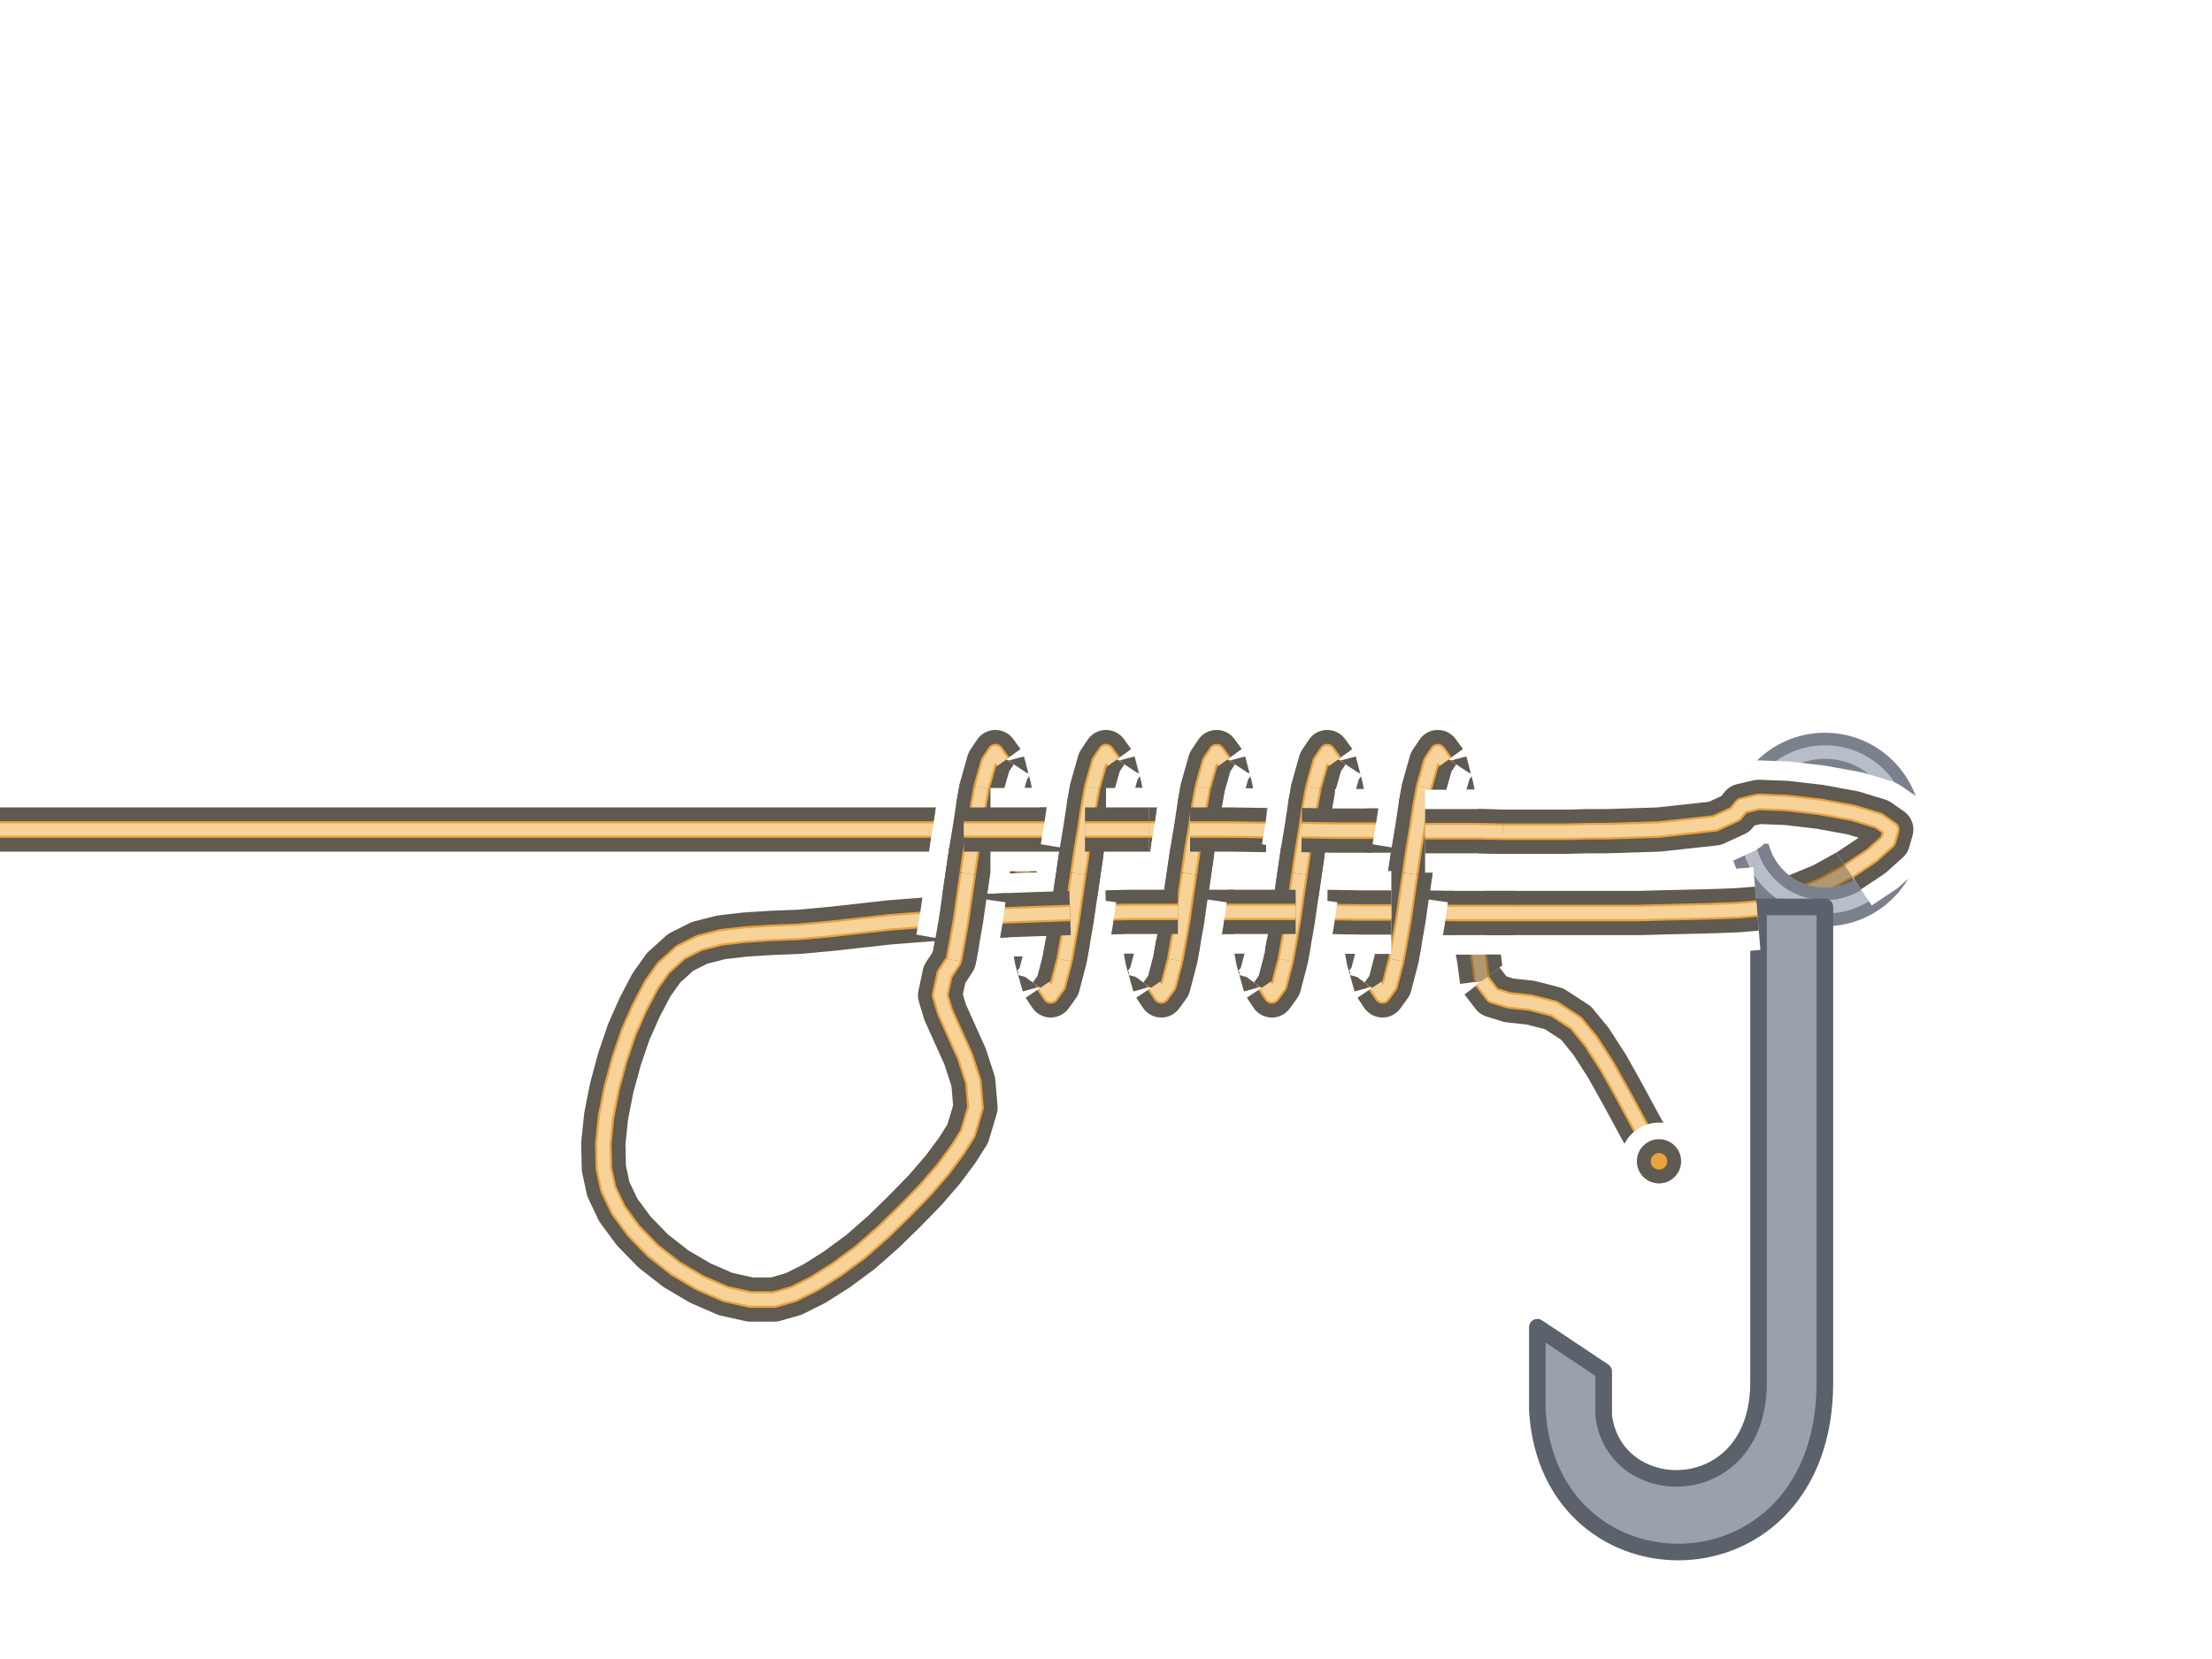
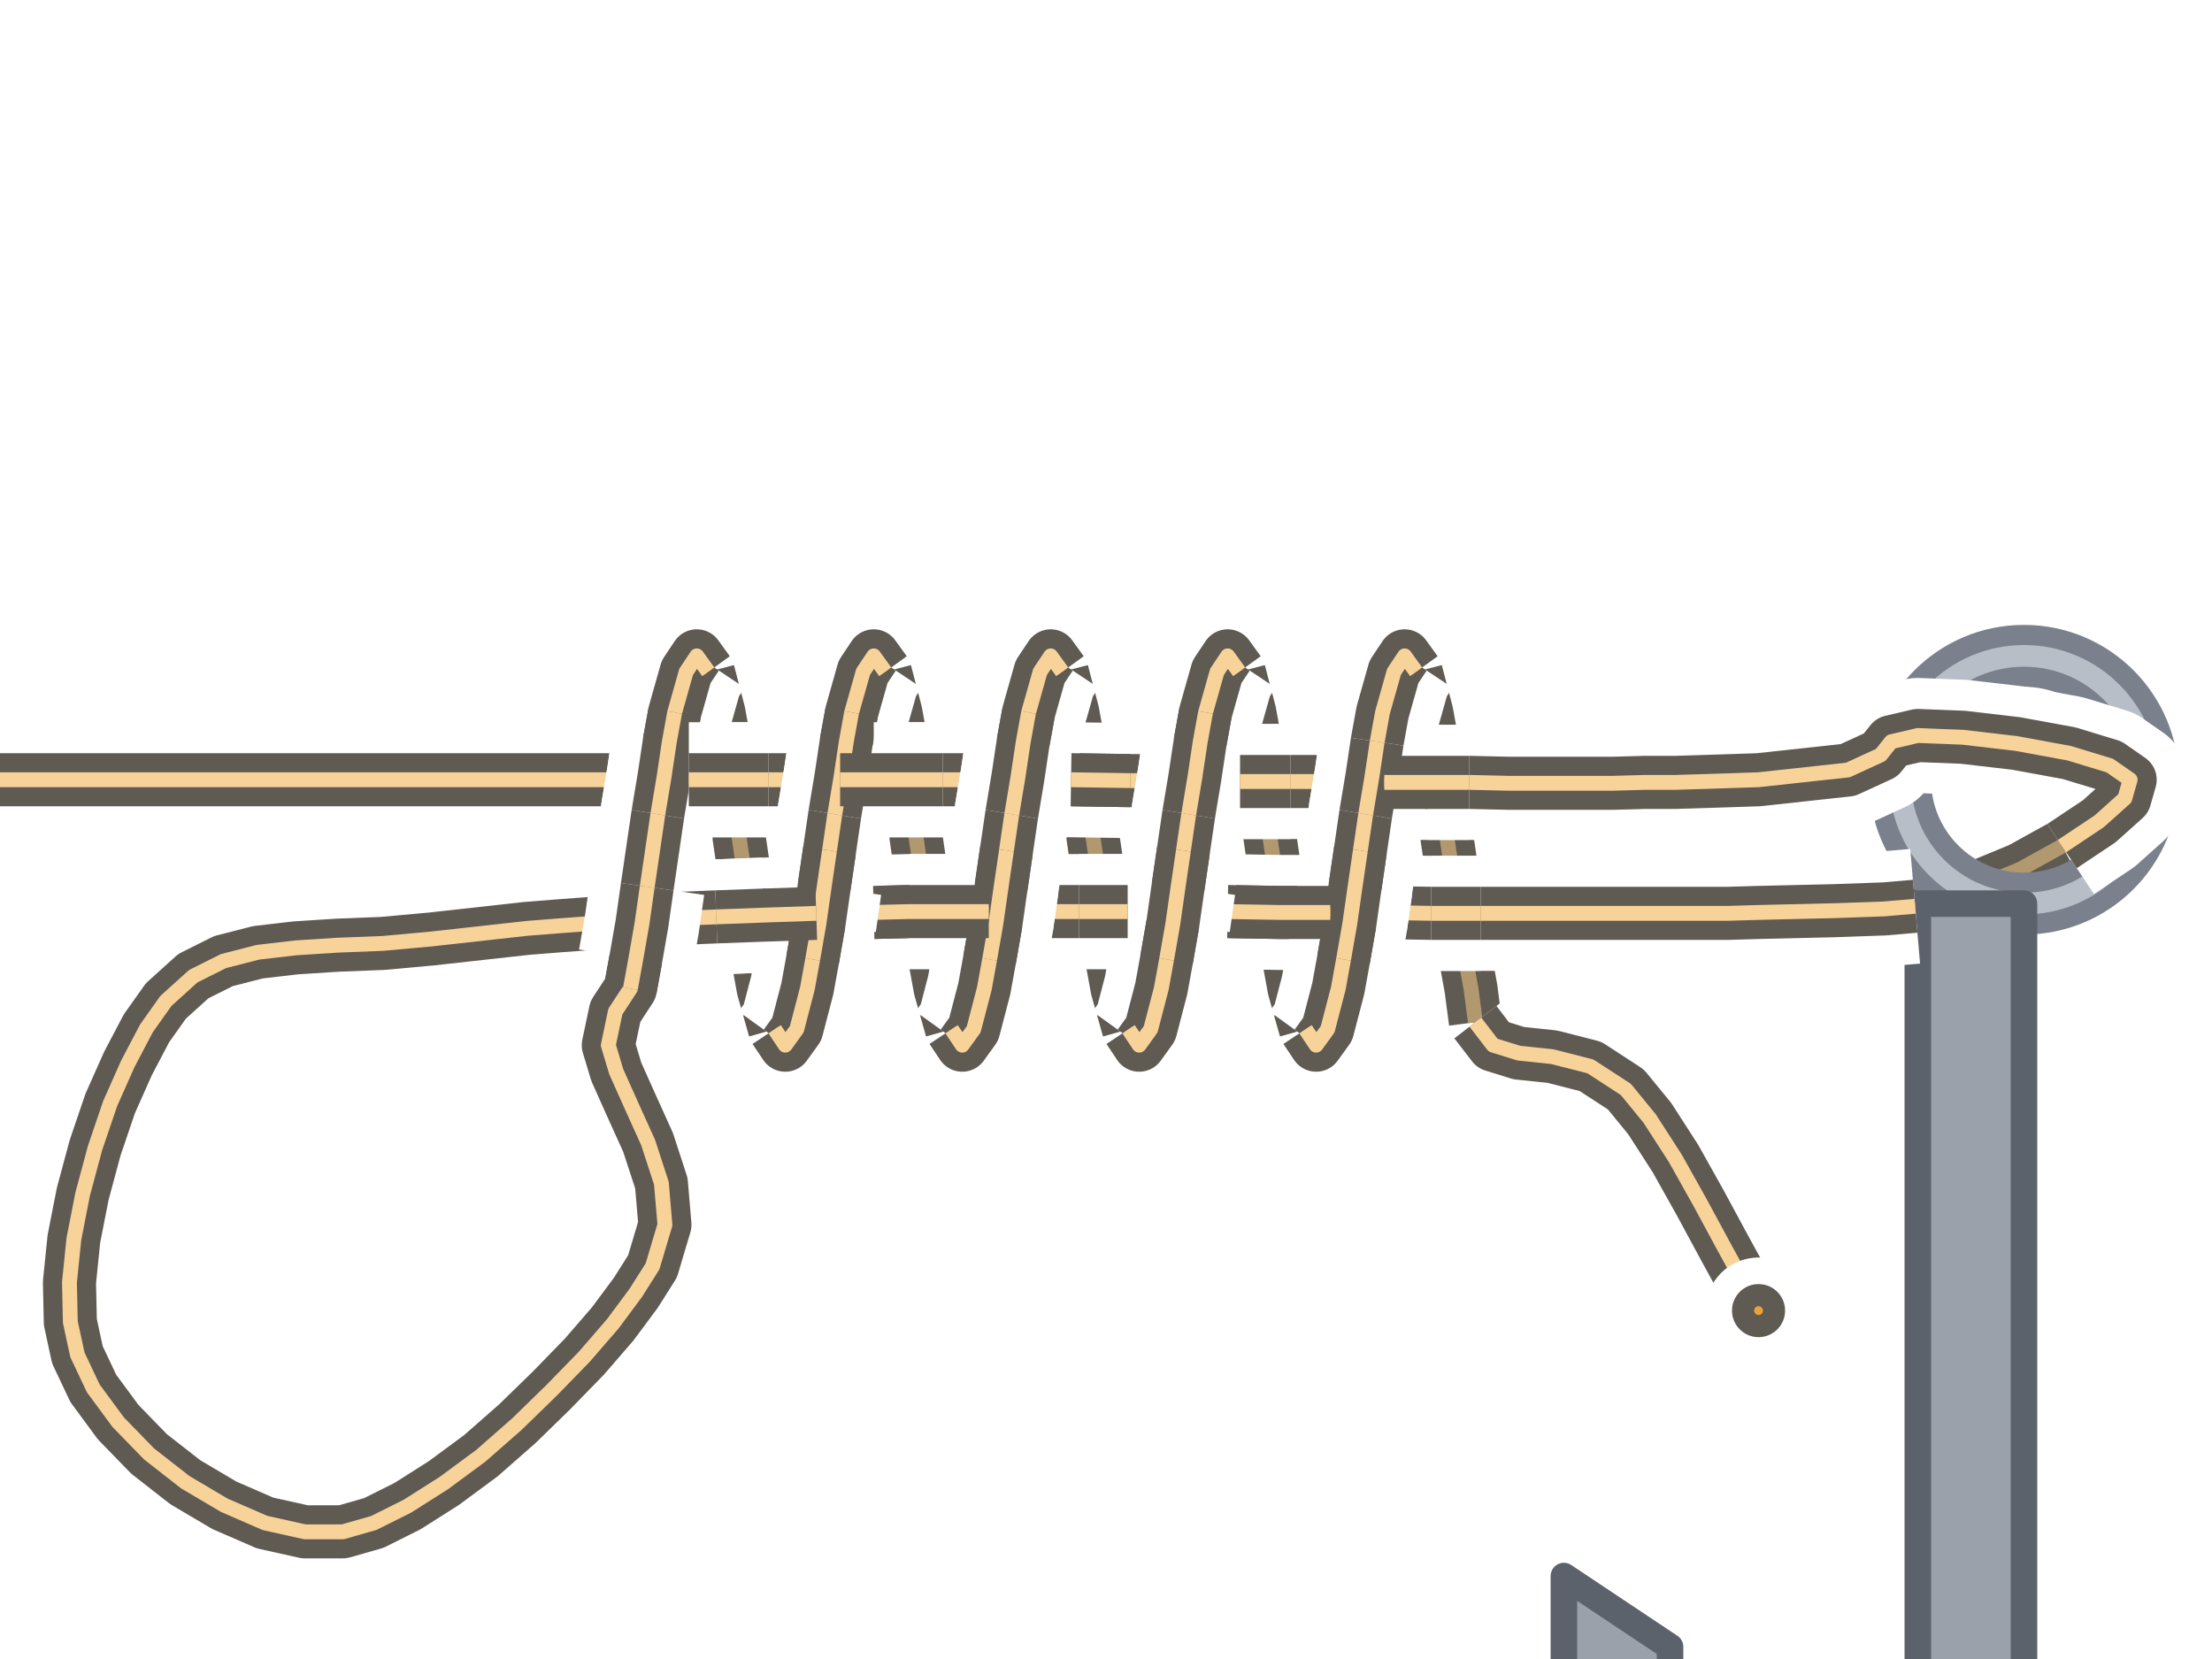
<svg xmlns="http://www.w3.org/2000/svg" viewBox="0 0 400 300" width="400" height="300">
  <defs>
    <path id="p0" d="M334.3 157.5l-4.7 2.6l-4.6 1.9l-2.8 1.1l-2.2 0.7l-2.3 0.5" />
    <path id="p1" d="M181.3 137.8l1.2 4.6l0.6 3.3l0.7 4l0.6 4.2l0.6 4.1l0.6 4.1l0.7 4.2l0.6 4l0.6 3.3l1.3 4.6" />
    <path id="p2" d="M201.3 137.8l1.2 4.6l0.6 3.3l0.7 4l0.6 4.2l0.6 4.1l0.6 4.1l0.7 4.2l0.6 4l0.6 3.3l1.3 4.6" />
    <path id="p3" d="M221.3 137.8l1.2 4.6l0.6 3.3l0.7 4l0.6 4.2l0.6 4.1l0.6 4.1l0.7 4.2l0.6 4l0.6 3.3l1.3 4.6" />
    <path id="p4" d="M241.3 137.8l1.2 4.6l0.6 3.3l0.7 4l0.6 4.2l0.6 4.1l0.6 4.1l0.7 4.2l0.6 4l0.6 3.3l1.3 4.6" />
    <path id="p5" d="M261.3 137.8l1.2 4.6l0.6 3.3l0.7 4l0.6 4.2l0.6 4.1l0.6 4.1l0.7 4.2l0.6 4l0.6 3.3l0.5 3.8" />
    <path id="p6" d="M-20 150l2.6 0l3 0l3.1 0l3.5 0l3.7 0l3.9 0l4.1 0l4.3 0l4.6 0l4.7 0l4.8 0l5.1 0l5.2 0l5.3 0l5.4 0l5.6 0l5.6 0l5.7 0l5.8 0l5.9 0l5.9 0l6 0l5.9 0l6 0l6 0l6 0l6 0l5.9 0l5.9 0l5.8 0l5.7 0l5.7 0l5.6 0l5.5 0l5.3 0l5.2 0l5.1 0l4.9 0l4.8 0l4.6 0l4.4 0l4.2 0l3.9 0l3.8 0l7.8 0l7.4 0l7.1 0l6.7 0.1l6.4 0l6 0.1l5.7 0l5.5 0l5.1 0.1l4.9 0l4.7 0l4.4 0.1l4.1 0l4 0l3.8 0l3.6-0.1l3.4 0l3.3-0.1l3.1-0.1l3-0.1l10.1-1.1l3.7-1.7l1.2-1.5l3-0.7l5.1 0.2l6 0.7l6 1.1l4.6 1.4l2.3 1.6l-0.6 2.1l-2.9 2.6l-4.2 2.8" />
    <path id="p7" d="M317.7 164.3l-3.5 0.3l-5.6 0.2l-8.6 0.2l-3.4 0.1l-3.8 0l-4.2 0l-4.6 0l-4.9 0l-5.2 0l-5.3 0l-5.6 0l-5.7-0.1l-5.7 0l-5.8 0l-5.8-0.1l-5.7 0l-5.6 0l-5.5 0l-5.2 0l-5 0l-4.7 0l-4.3 0l-4 0.1l-6.5 0.1l-5.9 0.2l-5.4 0.2l-4.9 0.2l-4.5 0.2l-4.2 0.3l-4 0.3l-3.8 0.3l-3.6 0.4l-3.6 0.4l-3.6 0.4l-5.5 0.5l-5.1 0.2l-4.7 0.3l-4.3 0.5l-3.9 1l-3.4 1.7l-3.1 2.8l-2.2 3.1l-2.1 4l-2 4.5l-1.7 5l-1.4 5.2l-1 5.1l-0.5 4.9l0.1 4.5l0.8 3.7l1.8 3.8l2.8 3.8l3.5 3.6l4.1 3.2l4.4 2.6l4.6 2l4.5 1l4.3 0l3.5-1l3.8-1.9l4.1-2.6l4.2-3.1l4.1-3.6l3.9-3.8l3.7-3.8l3.2-3.7l2.6-3.5l1.9-3l1.4-4.7l-0.4-4.7l-1.5-4.6l-1.9-4.2l-1.7-3.8l-0.9-3l0.8-3.8l1.7-2.6l0.6-3.3l0.7-4l0.6-4.2l0.6-4.1l0.6-4.1l0.7-4.2l0.6-4l0.6-3.3l1.3-4.6l1.2-1.8l1.3 1.8" />
    <path id="p8" d="M188.8 178.2l1.2 1.8l1.3-1.8l1.2-4.6l0.6-3.3l0.7-4l0.6-4.2l0.6-4.1l0.6-4.1l0.7-4.2l0.6-4l0.6-3.3l1.3-4.6l1.2-1.8l1.3 1.8" />
    <path id="p9" d="M208.8 178.2l1.2 1.8l1.3-1.8l1.2-4.6l0.6-3.3l0.7-4l0.6-4.2l0.6-4.1l0.6-4.1l0.7-4.2l0.6-4l0.6-3.3l1.3-4.6l1.2-1.8l1.3 1.8" />
    <path id="p10" d="M228.8 178.2l1.2 1.8l1.3-1.8l1.2-4.6l0.6-3.3l0.7-4l0.6-4.2l0.6-4.1l0.6-4.1l0.7-4.2l0.6-4l0.6-3.3l1.3-4.6l1.2-1.8l1.3 1.8" />
    <path id="p11" d="M248.8 178.2l1.2 1.8l1.3-1.8l1.2-4.6l0.6-3.3l0.7-4l0.6-4.2l0.6-4.1l0.6-4.1l0.7-4.2l0.6-4l0.6-3.3l1.3-4.6l1.2-1.8l1.3 1.8" />
    <path id="p12" d="M268 177.4l2 2.6l2.9 0.9l3.8 0.4l4.3 1.1l4 2.6l2.7 3.3l2.9 4.5l2.8 5l2.7 5l2.3 4.2l1.6 3" />
-     <path id="p13" d="M175 158l0.6-4.1l0.7-4.2l0.6-4l0.6-3.3" />
+     <path id="p13" d="M175.6 153.9l0.7-4.2l0.6-4l0.6-3.3" />
    <path id="p14" d="M175.6 153.9l0.7-4.2l0.6-4" />
-     <path id="p15" d="M174.3 150l4.8 0l4.6 0l4.4 0l4.2 0" />
+     <path id="p15" d="M179.1 150l4.6 0l4.4 0" />
    <path id="p16" d="M179.1 150l4.6 0l4.4 0" />
-     <path id="p17" d="M195 158l0.6-4.1l0.7-4.2l0.6-4l0.6-3.3" />
+     <path id="p17" d="M195.6 153.9l0.7-4.2l0.6-4l0.6-3.3" />
    <path id="p18" d="M195.6 153.9l0.7-4.2l0.6-4" />
    <path id="p19" d="M196.2 150l3.8 0l7.8 0" />
    <path id="p20" d="M200 150l7.8 0" />
-     <path id="p21" d="M215 158l0.6-4.1l0.7-4.2l0.6-4l0.6-3.3" />
+     <path id="p21" d="M215.6 153.9l0.7-4.2l0.6-4l0.6-3.3" />
    <path id="p22" d="M215.6 153.9l0.7-4.2l0.6-4" />
-     <path id="p23" d="M215.2 150l7.1 0l6.7 0.1" />
-     <path id="p24" d="M222.3 150l6.7 0.1" />
-     <path id="p25" d="M235 158l0.6-4.1l0.7-4.2l0.6-4l0.6-3.3" />
-     <path id="p26" d="M235.6 153.9l0.7-4.2l0.6-4" />
-     <path id="p27" d="M235.4 150.1l6 0.1l5.7 0l5.5 0" />
-     <path id="p28" d="M241.4 150.2l5.7 0" />
-     <path id="p29" d="M255 158l0.6-4.1l0.7-4.2l0.6-4l0.6-3.3" />
-     <path id="p30" d="M255.6 153.9l0.7-4.2l0.6-4" />
-     <path id="p31" d="M257.7 150.3l4.9 0l4.7 0l4.4 0.1" />
-     <path id="p32" d="M257.7 150.3l4.9 0l4.7 0" />
-     <path id="p33" d="M273.9 165.1l-5.3 0l-5.6 0l-5.7-0.1" />
-     <path id="p34" d="M268.6 165.1l-5.6 0" />
-     <path id="p35" d="M252.5 173.6l0.6-3.3l0.7-4l0.6-4.2l0.6-4.1" />
-     <path id="p36" d="M253.1 170.3l0.7-4l0.6-4.2" />
-     <path id="p37" d="M251.6 165l-5.8 0l-5.8-0.1" />
-     <path id="p38" d="M251.6 165l-5.8 0l-5.8-0.1" />
-     <path id="p39" d="M232.5 173.6l0.6-3.3l0.7-4l0.6-4.2l0.6-4.1" />
-     <path id="p40" d="M233.1 170.3l0.7-4l0.6-4.2" />
-     <path id="p41" d="M234.3 164.9l-5.6 0l-5.5 0l-5.2 0" />
-     <path id="p42" d="M228.7 164.9l-5.5 0" />
-     <path id="p43" d="M212.5 173.6l0.6-3.3l0.7-4l0.6-4.2l0.6-4.1" />
-     <path id="p44" d="M213.1 170.3l0.7-4l0.6-4.2" />
-     <path id="p45" d="M213 164.9l-4.7 0l-4.3 0l-4 0.1" />
-     <path id="p46" d="M208.3 164.9l-4.3 0l-4 0.1" />
-     <path id="p47" d="M192.5 173.6l0.6-3.3l0.7-4l0.6-4.2l0.6-4.1" />
-     <path id="p48" d="M193.1 170.3l0.7-4l0.6-4.2" />
-     <path id="p49" d="M193.5 165.1l-5.9 0.2l-5.4 0.2l-4.9 0.2" />
-     <path id="p50" d="M187.6 165.3l-5.4 0.2" />
-     <path id="p51" d="M172.5 173.6l0.6-3.3l0.7-4l0.6-4.2l0.6-4.1" />
-     <path id="p52" d="M173.1 170.3l0.7-4l0.6-4.2" />
+     <path id="p23" d="M222.3 150l6.7 0.1" />
+     <path id="p24" d="M235.6 153.9l0.7-4.2l0.6-4l0.6-3.3" />
+     <path id="p25" d="M235.6 153.9l0.7-4.2l0.6-4" />
+     <path id="p26" d="M241.4 150.2l5.7 0" />
+     <path id="p27" d="M241.4 150.2l5.7 0" />
+     <path id="p28" d="M255.6 153.9l0.7-4.2l0.6-4" />
+     <path id="p29" d="M255.6 153.9l0.7-4.2l0.6-4" />
+     <path id="p30" d="M257.7 150.3l4.9 0l4.7 0" />
+     <path id="p31" d="M262.6 150.3l4.7 0" />
+     <path id="p32" d="M268.6 165.1l-5.6 0" />
+     <path id="p33" d="M268.6 165.1l-5.6 0" />
+     <path id="p34" d="M253.1 170.3l0.7-4l0.6-4.2l0.6-4.1" />
+     <path id="p35" d="M253.8 166.3l0.6-4.2" />
+     <path id="p36" d="M251.6 165l-5.8 0l-5.8-0.1" />
+     <path id="p37" d="M233.1 170.3l0.7-4l0.6-4.2l0.6-4.1" />
+     <path id="p38" d="M233.8 166.3l0.6-4.2" />
+     <path id="p39" d="M228.7 164.9l-5.5 0" />
+     <path id="p40" d="M228.7 164.9l-5.5 0" />
+     <path id="p41" d="M213.1 170.3l0.7-4l0.6-4.2l0.6-4.1" />
+     <path id="p42" d="M213.8 166.3l0.6-4.2" />
+     <path id="p43" d="M213 164.9l-4.7 0l-4.3 0l-4 0.1" />
+     <path id="p44" d="M208.3 164.9l-4.3 0" />
+     <path id="p45" d="M193.1 170.3l0.7-4l0.6-4.2l0.6-4.1" />
+     <path id="p46" d="M193.8 166.3l0.6-4.2" />
+     <path id="p47" d="M193.5 165.1l-5.9 0.2l-5.4 0.2" />
+     <path id="p48" d="M187.6 165.3l-5.4 0.2" />
+     <path id="p49" d="M172.5 173.6l0.6-3.3l0.7-4l0.6-4.2" />
+     <path id="p50" d="M173.1 170.3l0.7-4l0.6-4.2" />
  </defs>
  <rect width="100%" height="100%" fill="#ffffff" />
-   <g fill="none" stroke-linejoin="round">
-     <use href="#p0" stroke="#ffffff" stroke-width="15" />
-     <use href="#p0" stroke="#5f5a52" stroke-width="8" />
-     <use href="#p0" stroke="#a7752c" stroke-width="3" />
-     <use href="#p0" stroke="#b2986f" stroke-width="2.24" />
-     <use href="#p1" stroke="#ffffff" stroke-width="15" />
-     <use href="#p1" stroke="#5f5a52" stroke-width="8" />
-     <use href="#p1" stroke="#a7752c" stroke-width="3" />
-     <use href="#p1" stroke="#b2986f" stroke-width="2.24" />
-     <use href="#p2" stroke="#ffffff" stroke-width="15" />
-     <use href="#p2" stroke="#5f5a52" stroke-width="8" />
-     <use href="#p2" stroke="#a7752c" stroke-width="3" />
-     <use href="#p2" stroke="#b2986f" stroke-width="2.24" />
-     <use href="#p3" stroke="#ffffff" stroke-width="15" />
-     <use href="#p3" stroke="#5f5a52" stroke-width="8" />
-     <use href="#p3" stroke="#a7752c" stroke-width="3" />
-     <use href="#p3" stroke="#b2986f" stroke-width="2.24" />
-     <use href="#p4" stroke="#ffffff" stroke-width="15" />
-     <use href="#p4" stroke="#5f5a52" stroke-width="8" />
-     <use href="#p4" stroke="#a7752c" stroke-width="3" />
-     <use href="#p4" stroke="#b2986f" stroke-width="2.24" />
-     <use href="#p5" stroke="#ffffff" stroke-width="15" />
-     <use href="#p5" stroke="#5f5a52" stroke-width="8" />
-     <use href="#p5" stroke="#a7752c" stroke-width="3" />
-     <use href="#p5" stroke="#b2986f" stroke-width="2.24" />
+   <g fill="none" stroke-linejoin="round" transform="translate(270 165) scale(1.6) translate(-270 -165)">
+     <use href="#p0" stroke="#ffffff" stroke-width="13" />
+     <use href="#p0" stroke="#5f5a52" stroke-width="6" />
+     <use href="#p0" stroke="#a7752c" stroke-width="1" />
+     <use href="#p0" stroke="#b2986f" stroke-width="1.68" />
+     <use href="#p1" stroke="#ffffff" stroke-width="13" />
+     <use href="#p1" stroke="#5f5a52" stroke-width="6" />
+     <use href="#p1" stroke="#a7752c" stroke-width="1" />
+     <use href="#p1" stroke="#b2986f" stroke-width="1.68" />
+     <use href="#p2" stroke="#ffffff" stroke-width="13" />
+     <use href="#p2" stroke="#5f5a52" stroke-width="6" />
+     <use href="#p2" stroke="#a7752c" stroke-width="1" />
+     <use href="#p2" stroke="#b2986f" stroke-width="1.68" />
+     <use href="#p3" stroke="#ffffff" stroke-width="13" />
+     <use href="#p3" stroke="#5f5a52" stroke-width="6" />
+     <use href="#p3" stroke="#a7752c" stroke-width="1" />
+     <use href="#p3" stroke="#b2986f" stroke-width="1.68" />
+     <use href="#p4" stroke="#ffffff" stroke-width="13" />
+     <use href="#p4" stroke="#5f5a52" stroke-width="6" />
+     <use href="#p4" stroke="#a7752c" stroke-width="1" />
+     <use href="#p4" stroke="#b2986f" stroke-width="1.68" />
+     <use href="#p5" stroke="#ffffff" stroke-width="13" />
+     <use href="#p5" stroke="#5f5a52" stroke-width="6" />
+     <use href="#p5" stroke="#a7752c" stroke-width="1" />
+     <use href="#p5" stroke="#b2986f" stroke-width="1.68" />
    <circle cx="330" cy="150" r="14" fill="none" stroke="#7b818c" stroke-width="7" />
    <circle cx="330" cy="150" r="14" fill="none" stroke="#b8bec8" stroke-width="2.45" />
    <path d="M330 164 L330 250 C330 290 280 290 278 255 L278 240 L290 248 L290 256 C292 272 318 272 318 250 L318 164 Z" fill="#9aa1ab" stroke="#5c626b" stroke-width="3" />
-     <use href="#p6" stroke="#ffffff" stroke-width="15" />
-     <use href="#p6" stroke="#5f5a52" stroke-width="8" />
-     <use href="#p6" stroke="#e8a33d" stroke-width="3" />
-     <use href="#p6" stroke="#f7d39a" stroke-width="2.24" />
-     <use href="#p7" stroke="#ffffff" stroke-width="15" />
-     <use href="#p7" stroke="#5f5a52" stroke-width="8" />
-     <use href="#p7" stroke="#e8a33d" stroke-width="3" />
-     <use href="#p7" stroke="#f7d39a" stroke-width="2.24" />
-     <use href="#p8" stroke="#ffffff" stroke-width="15" />
-     <use href="#p8" stroke="#5f5a52" stroke-width="8" />
-     <use href="#p8" stroke="#e8a33d" stroke-width="3" />
-     <use href="#p8" stroke="#f7d39a" stroke-width="2.24" />
-     <use href="#p9" stroke="#ffffff" stroke-width="15" />
-     <use href="#p9" stroke="#5f5a52" stroke-width="8" />
-     <use href="#p9" stroke="#e8a33d" stroke-width="3" />
-     <use href="#p9" stroke="#f7d39a" stroke-width="2.24" />
-     <use href="#p10" stroke="#ffffff" stroke-width="15" />
-     <use href="#p10" stroke="#5f5a52" stroke-width="8" />
-     <use href="#p10" stroke="#e8a33d" stroke-width="3" />
-     <use href="#p10" stroke="#f7d39a" stroke-width="2.24" />
-     <use href="#p11" stroke="#ffffff" stroke-width="15" />
-     <use href="#p11" stroke="#5f5a52" stroke-width="8" />
-     <use href="#p11" stroke="#e8a33d" stroke-width="3" />
-     <use href="#p11" stroke="#f7d39a" stroke-width="2.24" />
-     <use href="#p12" stroke="#ffffff" stroke-width="15" />
-     <use href="#p12" stroke="#5f5a52" stroke-width="8" />
-     <use href="#p12" stroke="#e8a33d" stroke-width="3" />
-     <use href="#p12" stroke="#f7d39a" stroke-width="2.24" />
-     <circle cx="300" cy="210" r="7" fill="#ffffff" />
-     <circle cx="300" cy="210" r="4" fill="#5f5a52" />
-     <circle cx="300" cy="210" r="1.5" fill="#e8a33d" />
-     <use href="#p14" stroke="#ffffff" stroke-width="15" />
-     <use href="#p13" stroke="#5f5a52" stroke-width="8" />
-     <use href="#p13" stroke="#e8a33d" stroke-width="3" />
-     <use href="#p13" stroke="#f7d39a" stroke-width="2.24" />
-     <use href="#p16" stroke="#ffffff" stroke-width="15" />
-     <use href="#p15" stroke="#5f5a52" stroke-width="8" />
-     <use href="#p15" stroke="#e8a33d" stroke-width="3" />
-     <use href="#p15" stroke="#f7d39a" stroke-width="2.24" />
-     <use href="#p18" stroke="#ffffff" stroke-width="15" />
-     <use href="#p17" stroke="#5f5a52" stroke-width="8" />
-     <use href="#p17" stroke="#e8a33d" stroke-width="3" />
-     <use href="#p17" stroke="#f7d39a" stroke-width="2.24" />
-     <use href="#p20" stroke="#ffffff" stroke-width="15" />
-     <use href="#p19" stroke="#5f5a52" stroke-width="8" />
-     <use href="#p19" stroke="#e8a33d" stroke-width="3" />
-     <use href="#p19" stroke="#f7d39a" stroke-width="2.24" />
-     <use href="#p22" stroke="#ffffff" stroke-width="15" />
-     <use href="#p21" stroke="#5f5a52" stroke-width="8" />
-     <use href="#p21" stroke="#e8a33d" stroke-width="3" />
-     <use href="#p21" stroke="#f7d39a" stroke-width="2.24" />
-     <use href="#p24" stroke="#ffffff" stroke-width="15" />
-     <use href="#p23" stroke="#5f5a52" stroke-width="8" />
-     <use href="#p23" stroke="#e8a33d" stroke-width="3" />
-     <use href="#p23" stroke="#f7d39a" stroke-width="2.24" />
-     <use href="#p26" stroke="#ffffff" stroke-width="15" />
-     <use href="#p25" stroke="#5f5a52" stroke-width="8" />
-     <use href="#p25" stroke="#e8a33d" stroke-width="3" />
-     <use href="#p25" stroke="#f7d39a" stroke-width="2.24" />
-     <use href="#p28" stroke="#ffffff" stroke-width="15" />
-     <use href="#p27" stroke="#5f5a52" stroke-width="8" />
-     <use href="#p27" stroke="#e8a33d" stroke-width="3" />
-     <use href="#p27" stroke="#f7d39a" stroke-width="2.24" />
-     <use href="#p30" stroke="#ffffff" stroke-width="15" />
-     <use href="#p29" stroke="#5f5a52" stroke-width="8" />
-     <use href="#p29" stroke="#e8a33d" stroke-width="3" />
-     <use href="#p29" stroke="#f7d39a" stroke-width="2.24" />
-     <use href="#p32" stroke="#ffffff" stroke-width="15" />
-     <use href="#p31" stroke="#5f5a52" stroke-width="8" />
-     <use href="#p31" stroke="#e8a33d" stroke-width="3" />
-     <use href="#p31" stroke="#f7d39a" stroke-width="2.24" />
-     <use href="#p34" stroke="#ffffff" stroke-width="15" />
-     <use href="#p33" stroke="#5f5a52" stroke-width="8" />
-     <use href="#p33" stroke="#e8a33d" stroke-width="3" />
-     <use href="#p33" stroke="#f7d39a" stroke-width="2.24" />
-     <use href="#p36" stroke="#ffffff" stroke-width="15" />
-     <use href="#p35" stroke="#5f5a52" stroke-width="8" />
-     <use href="#p35" stroke="#e8a33d" stroke-width="3" />
-     <use href="#p35" stroke="#f7d39a" stroke-width="2.24" />
-     <use href="#p38" stroke="#ffffff" stroke-width="15" />
-     <use href="#p37" stroke="#5f5a52" stroke-width="8" />
-     <use href="#p37" stroke="#e8a33d" stroke-width="3" />
-     <use href="#p37" stroke="#f7d39a" stroke-width="2.24" />
-     <use href="#p40" stroke="#ffffff" stroke-width="15" />
-     <use href="#p39" stroke="#5f5a52" stroke-width="8" />
-     <use href="#p39" stroke="#e8a33d" stroke-width="3" />
-     <use href="#p39" stroke="#f7d39a" stroke-width="2.24" />
-     <use href="#p42" stroke="#ffffff" stroke-width="15" />
-     <use href="#p41" stroke="#5f5a52" stroke-width="8" />
-     <use href="#p41" stroke="#e8a33d" stroke-width="3" />
-     <use href="#p41" stroke="#f7d39a" stroke-width="2.24" />
-     <use href="#p44" stroke="#ffffff" stroke-width="15" />
-     <use href="#p43" stroke="#5f5a52" stroke-width="8" />
-     <use href="#p43" stroke="#e8a33d" stroke-width="3" />
-     <use href="#p43" stroke="#f7d39a" stroke-width="2.24" />
-     <use href="#p46" stroke="#ffffff" stroke-width="15" />
-     <use href="#p45" stroke="#5f5a52" stroke-width="8" />
-     <use href="#p45" stroke="#e8a33d" stroke-width="3" />
-     <use href="#p45" stroke="#f7d39a" stroke-width="2.24" />
-     <use href="#p48" stroke="#ffffff" stroke-width="15" />
-     <use href="#p47" stroke="#5f5a52" stroke-width="8" />
-     <use href="#p47" stroke="#e8a33d" stroke-width="3" />
-     <use href="#p47" stroke="#f7d39a" stroke-width="2.24" />
-     <use href="#p50" stroke="#ffffff" stroke-width="15" />
-     <use href="#p49" stroke="#5f5a52" stroke-width="8" />
-     <use href="#p49" stroke="#e8a33d" stroke-width="3" />
-     <use href="#p49" stroke="#f7d39a" stroke-width="2.24" />
-     <use href="#p52" stroke="#ffffff" stroke-width="15" />
-     <use href="#p51" stroke="#5f5a52" stroke-width="8" />
-     <use href="#p51" stroke="#e8a33d" stroke-width="3" />
-     <use href="#p51" stroke="#f7d39a" stroke-width="2.24" />
+     <use href="#p6" stroke="#ffffff" stroke-width="13" />
+     <use href="#p6" stroke="#5f5a52" stroke-width="6" />
+     <use href="#p6" stroke="#e8a33d" stroke-width="1" />
+     <use href="#p6" stroke="#f7d39a" stroke-width="1.68" />
+     <use href="#p7" stroke="#ffffff" stroke-width="13" />
+     <use href="#p7" stroke="#5f5a52" stroke-width="6" />
+     <use href="#p7" stroke="#e8a33d" stroke-width="1" />
+     <use href="#p7" stroke="#f7d39a" stroke-width="1.68" />
+     <use href="#p8" stroke="#ffffff" stroke-width="13" />
+     <use href="#p8" stroke="#5f5a52" stroke-width="6" />
+     <use href="#p8" stroke="#e8a33d" stroke-width="1" />
+     <use href="#p8" stroke="#f7d39a" stroke-width="1.68" />
+     <use href="#p9" stroke="#ffffff" stroke-width="13" />
+     <use href="#p9" stroke="#5f5a52" stroke-width="6" />
+     <use href="#p9" stroke="#e8a33d" stroke-width="1" />
+     <use href="#p9" stroke="#f7d39a" stroke-width="1.68" />
+     <use href="#p10" stroke="#ffffff" stroke-width="13" />
+     <use href="#p10" stroke="#5f5a52" stroke-width="6" />
+     <use href="#p10" stroke="#e8a33d" stroke-width="1" />
+     <use href="#p10" stroke="#f7d39a" stroke-width="1.68" />
+     <use href="#p11" stroke="#ffffff" stroke-width="13" />
+     <use href="#p11" stroke="#5f5a52" stroke-width="6" />
+     <use href="#p11" stroke="#e8a33d" stroke-width="1" />
+     <use href="#p11" stroke="#f7d39a" stroke-width="1.68" />
+     <use href="#p12" stroke="#ffffff" stroke-width="13" />
+     <use href="#p12" stroke="#5f5a52" stroke-width="6" />
+     <use href="#p12" stroke="#e8a33d" stroke-width="1" />
+     <use href="#p12" stroke="#f7d39a" stroke-width="1.68" />
+     <circle cx="300" cy="210" r="6" fill="#ffffff" />
+     <circle cx="300" cy="210" r="3" fill="#5f5a52" />
+     <circle cx="300" cy="210" r="0.5" fill="#e8a33d" />
+     <use href="#p14" stroke="#ffffff" stroke-width="13" />
+     <use href="#p13" stroke="#5f5a52" stroke-width="6" />
+     <use href="#p13" stroke="#e8a33d" stroke-width="1" />
+     <use href="#p13" stroke="#f7d39a" stroke-width="1.68" />
+     <use href="#p16" stroke="#ffffff" stroke-width="13" />
+     <use href="#p15" stroke="#5f5a52" stroke-width="6" />
+     <use href="#p15" stroke="#e8a33d" stroke-width="1" />
+     <use href="#p15" stroke="#f7d39a" stroke-width="1.68" />
+     <use href="#p18" stroke="#ffffff" stroke-width="13" />
+     <use href="#p17" stroke="#5f5a52" stroke-width="6" />
+     <use href="#p17" stroke="#e8a33d" stroke-width="1" />
+     <use href="#p17" stroke="#f7d39a" stroke-width="1.68" />
+     <use href="#p20" stroke="#ffffff" stroke-width="13" />
+     <use href="#p19" stroke="#5f5a52" stroke-width="6" />
+     <use href="#p19" stroke="#e8a33d" stroke-width="1" />
+     <use href="#p19" stroke="#f7d39a" stroke-width="1.68" />
+     <use href="#p22" stroke="#ffffff" stroke-width="13" />
+     <use href="#p21" stroke="#5f5a52" stroke-width="6" />
+     <use href="#p21" stroke="#e8a33d" stroke-width="1" />
+     <use href="#p21" stroke="#f7d39a" stroke-width="1.68" />
+     <use href="#p23" stroke="#5f5a52" stroke-width="6" />
+     <use href="#p23" stroke="#e8a33d" stroke-width="1" />
+     <use href="#p23" stroke="#f7d39a" stroke-width="1.68" />
+     <use href="#p25" stroke="#ffffff" stroke-width="13" />
+     <use href="#p24" stroke="#5f5a52" stroke-width="6" />
+     <use href="#p24" stroke="#e8a33d" stroke-width="1" />
+     <use href="#p24" stroke="#f7d39a" stroke-width="1.68" />
+     <use href="#p27" stroke="#ffffff" stroke-width="13" />
+     <use href="#p26" stroke="#5f5a52" stroke-width="6" />
+     <use href="#p26" stroke="#e8a33d" stroke-width="1" />
+     <use href="#p26" stroke="#f7d39a" stroke-width="1.68" />
+     <use href="#p29" stroke="#ffffff" stroke-width="13" />
+     <use href="#p28" stroke="#5f5a52" stroke-width="6" />
+     <use href="#p28" stroke="#e8a33d" stroke-width="1" />
+     <use href="#p28" stroke="#f7d39a" stroke-width="1.68" />
+     <use href="#p31" stroke="#ffffff" stroke-width="13" />
+     <use href="#p30" stroke="#5f5a52" stroke-width="6" />
+     <use href="#p30" stroke="#e8a33d" stroke-width="1" />
+     <use href="#p30" stroke="#f7d39a" stroke-width="1.68" />
+     <use href="#p33" stroke="#ffffff" stroke-width="13" />
+     <use href="#p32" stroke="#5f5a52" stroke-width="6" />
+     <use href="#p32" stroke="#e8a33d" stroke-width="1" />
+     <use href="#p32" stroke="#f7d39a" stroke-width="1.68" />
+     <use href="#p35" stroke="#ffffff" stroke-width="13" />
+     <use href="#p34" stroke="#5f5a52" stroke-width="6" />
+     <use href="#p34" stroke="#e8a33d" stroke-width="1" />
+     <use href="#p34" stroke="#f7d39a" stroke-width="1.68" />
+     <use href="#p36" stroke="#5f5a52" stroke-width="6" />
+     <use href="#p36" stroke="#e8a33d" stroke-width="1" />
+     <use href="#p36" stroke="#f7d39a" stroke-width="1.68" />
+     <use href="#p38" stroke="#ffffff" stroke-width="13" />
+     <use href="#p37" stroke="#5f5a52" stroke-width="6" />
+     <use href="#p37" stroke="#e8a33d" stroke-width="1" />
+     <use href="#p37" stroke="#f7d39a" stroke-width="1.68" />
+     <use href="#p40" stroke="#ffffff" stroke-width="13" />
+     <use href="#p39" stroke="#5f5a52" stroke-width="6" />
+     <use href="#p39" stroke="#e8a33d" stroke-width="1" />
+     <use href="#p39" stroke="#f7d39a" stroke-width="1.68" />
+     <use href="#p42" stroke="#ffffff" stroke-width="13" />
+     <use href="#p41" stroke="#5f5a52" stroke-width="6" />
+     <use href="#p41" stroke="#e8a33d" stroke-width="1" />
+     <use href="#p41" stroke="#f7d39a" stroke-width="1.68" />
+     <use href="#p44" stroke="#ffffff" stroke-width="13" />
+     <use href="#p43" stroke="#5f5a52" stroke-width="6" />
+     <use href="#p43" stroke="#e8a33d" stroke-width="1" />
+     <use href="#p43" stroke="#f7d39a" stroke-width="1.68" />
+     <use href="#p46" stroke="#ffffff" stroke-width="13" />
+     <use href="#p45" stroke="#5f5a52" stroke-width="6" />
+     <use href="#p45" stroke="#e8a33d" stroke-width="1" />
+     <use href="#p45" stroke="#f7d39a" stroke-width="1.68" />
+     <use href="#p48" stroke="#ffffff" stroke-width="13" />
+     <use href="#p47" stroke="#5f5a52" stroke-width="6" />
+     <use href="#p47" stroke="#e8a33d" stroke-width="1" />
+     <use href="#p47" stroke="#f7d39a" stroke-width="1.68" />
+     <use href="#p50" stroke="#ffffff" stroke-width="13" />
+     <use href="#p49" stroke="#5f5a52" stroke-width="6" />
+     <use href="#p49" stroke="#e8a33d" stroke-width="1" />
+     <use href="#p49" stroke="#f7d39a" stroke-width="1.68" />
  </g>
</svg>
